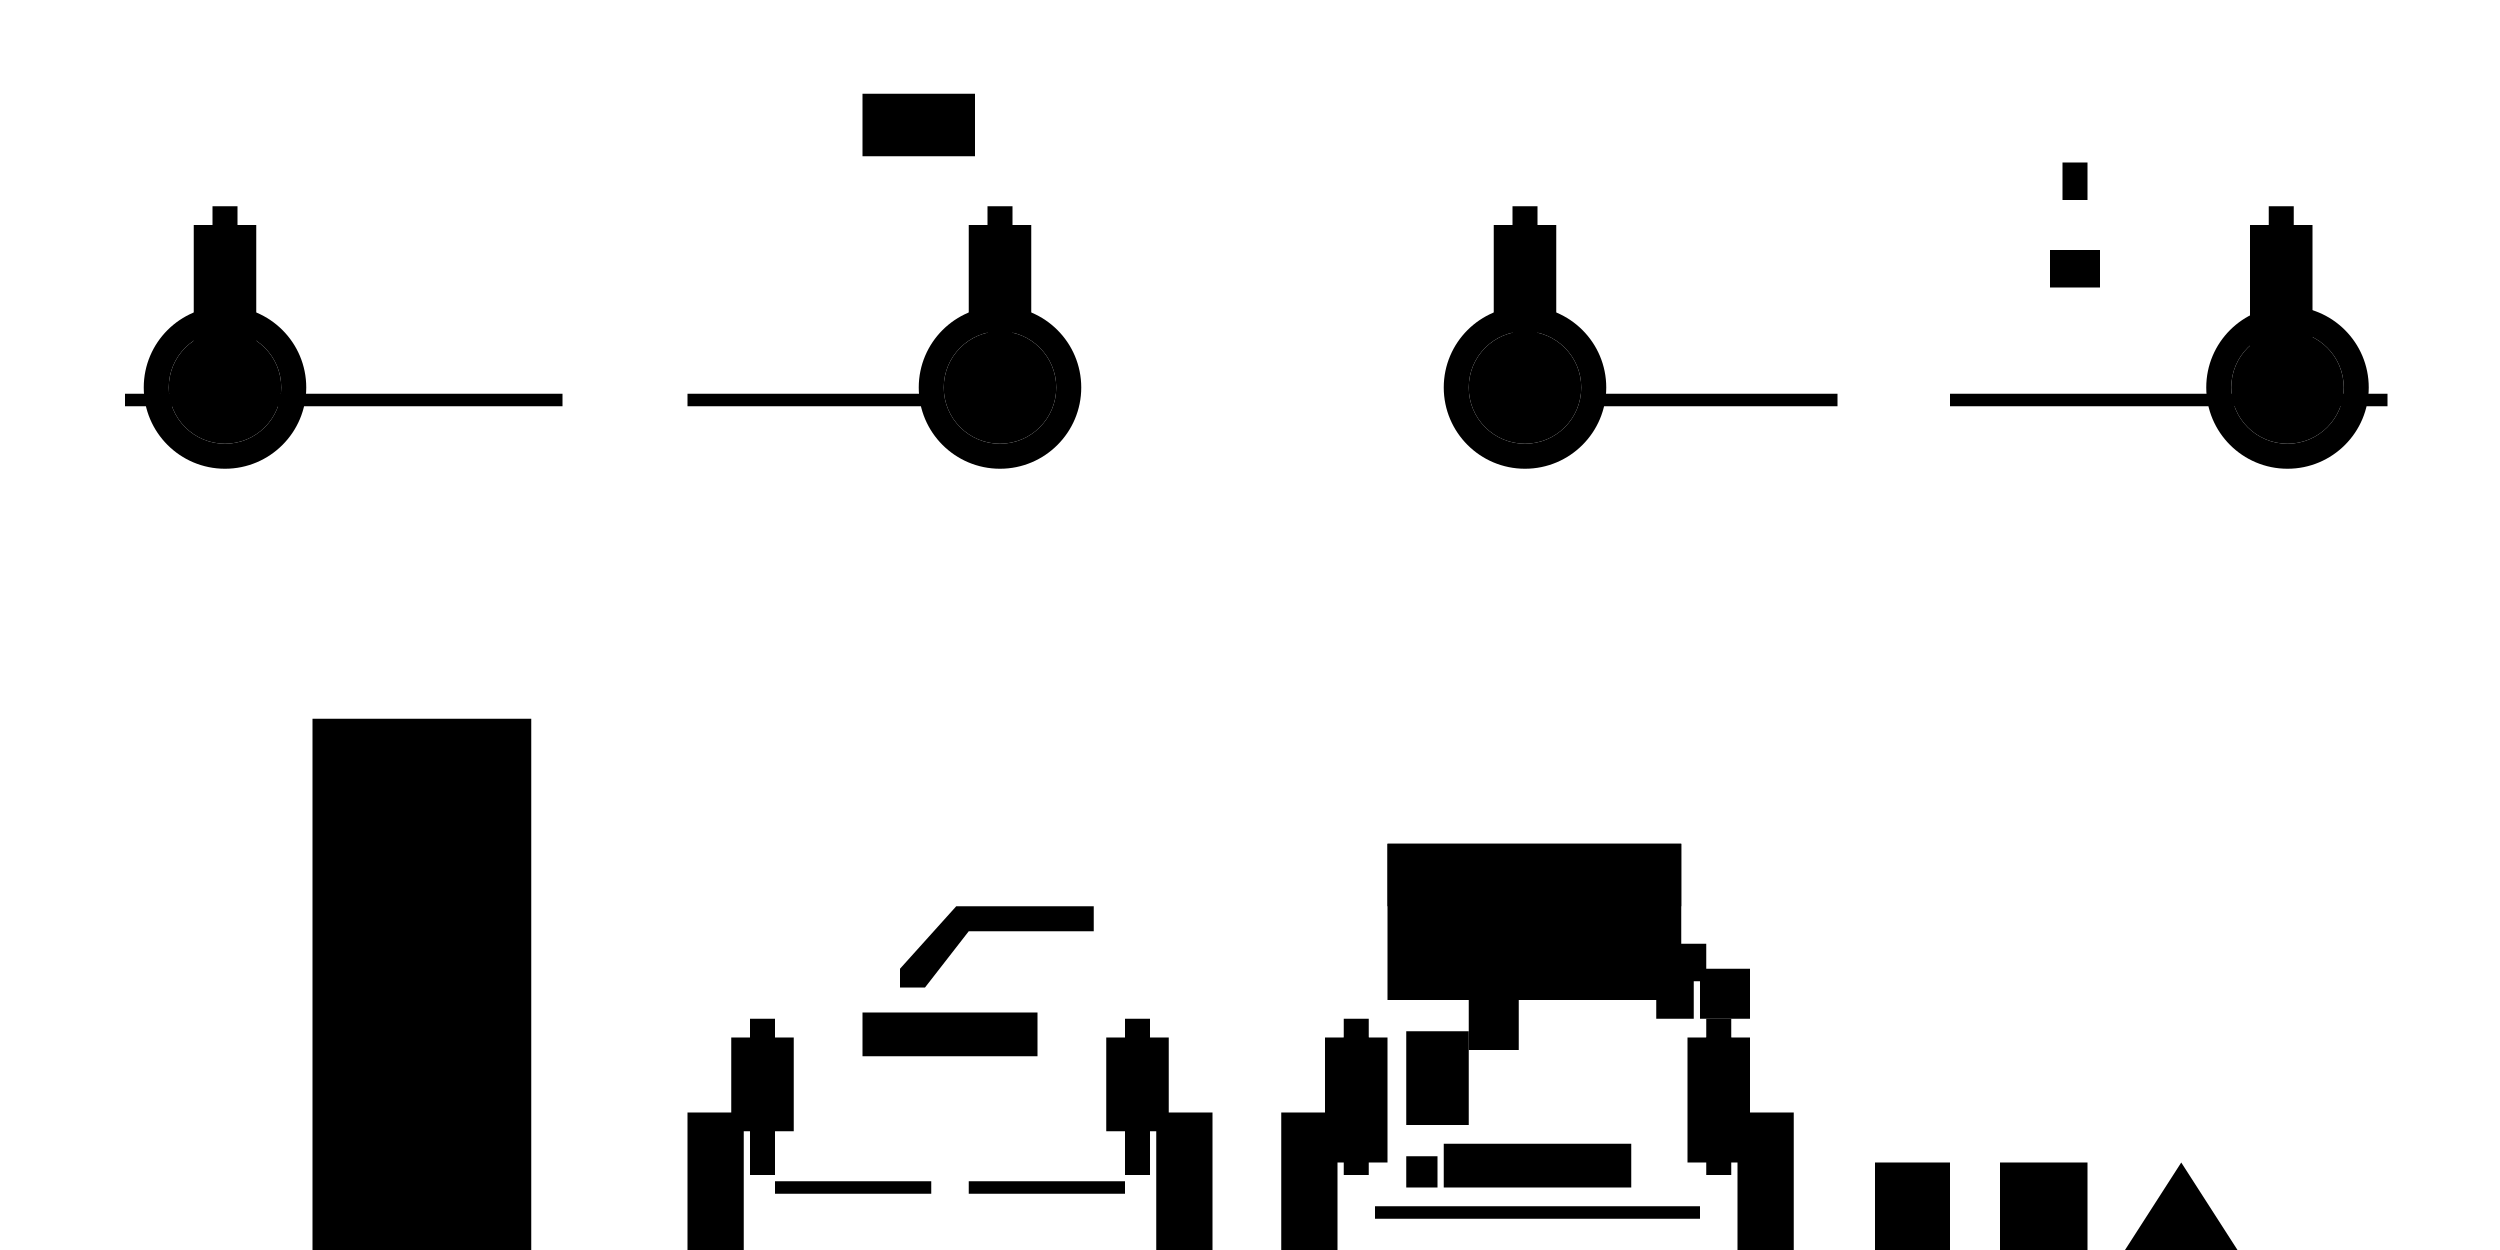
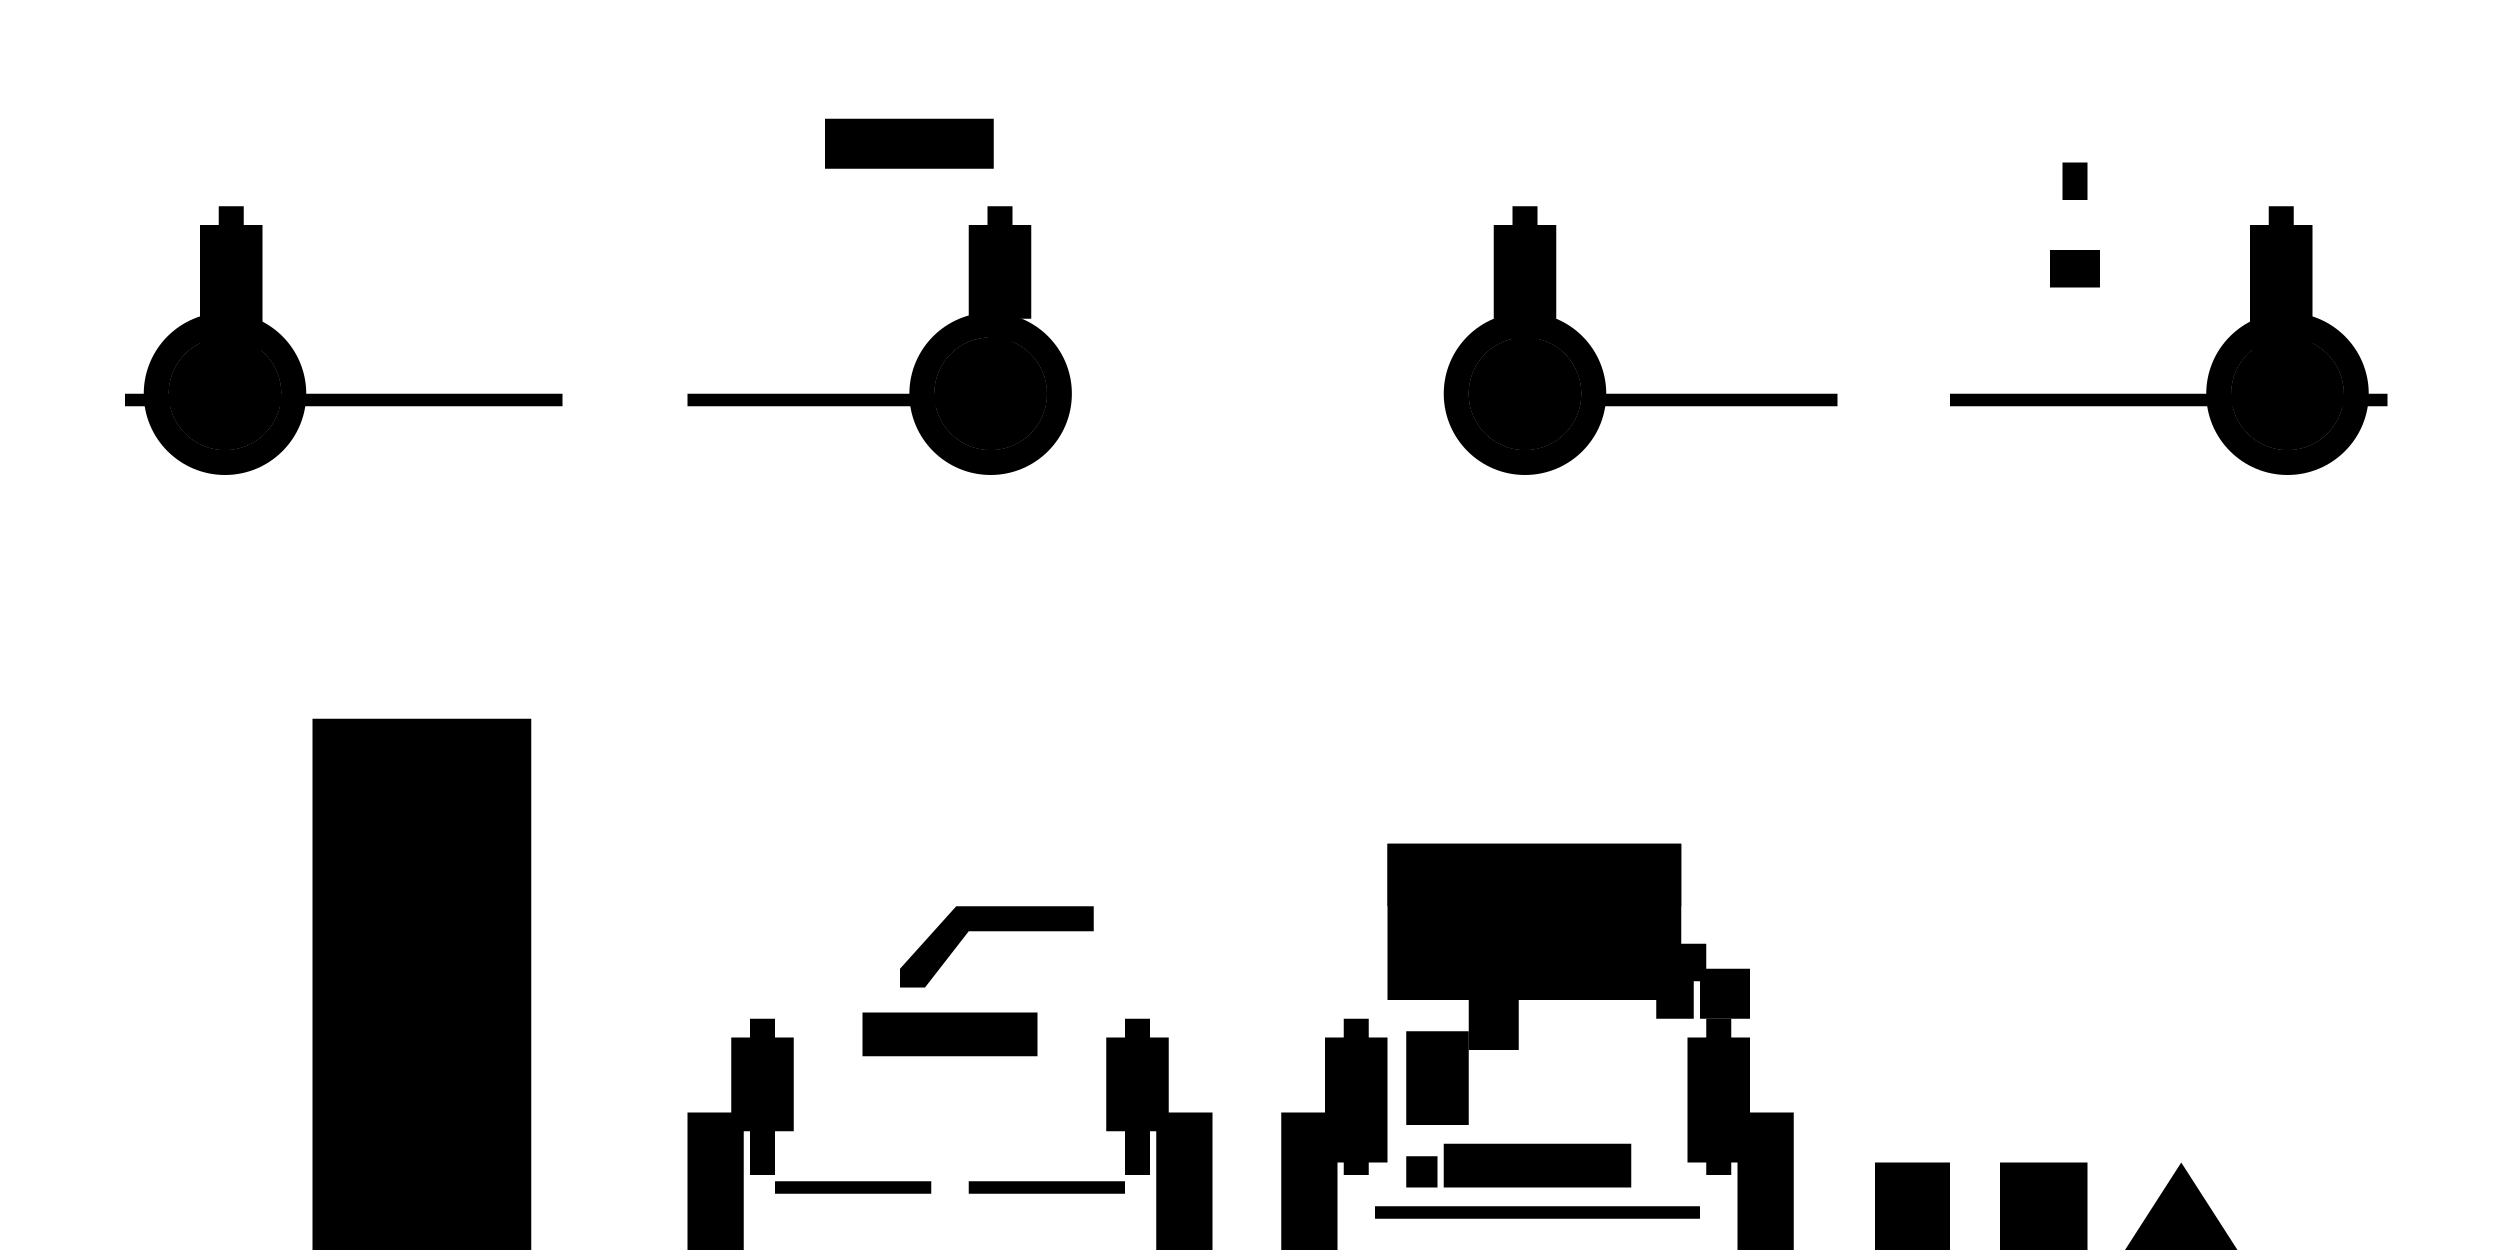
<svg xmlns="http://www.w3.org/2000/svg" class="imgoverlay" viewBox="0 0 400 200" preserveAspectRatio="xMidYMid meet">
  <rect id="amortisseur-arriere-1" x="158" y="33" width="4" height="25" class="piece " data-type="amortisseur-arriere" />
  <rect id="amortisseur-arriere-1" x="120" y="163" width="4" height="25" class="piece " data-type="amortisseur-arriere" />
  <rect id="amortisseur-arriere-2" x="242" y="33" width="4" height="25" class="piece " data-type="amortisseur-arriere" />
  <rect id="amortisseur-arriere-2" x="180" y="163" width="4" height="25" class="piece " data-type="amortisseur-arriere" />
-   <rect id="amortisseur-avant-1" x="34" y="33" width="4" height="25" class="piece " data-type="amortisseur-avant" />
+   <rect id="amortisseur-avant-1" x="35" y="33" width="4" height="25" class="piece " data-type="amortisseur-avant" />
  <rect id="amortisseur-avant-1" x="215" y="163" width="4" height="25" class="piece " data-type="amortisseur-avant" />
  <rect id="amortisseur-avant-2" x="363" y="33" width="4" height="25" class="piece " data-type="amortisseur-avant" />
  <rect id="amortisseur-avant-2" x="273" y="163" width="4" height="25" class="piece " data-type="amortisseur-avant" />
  <rect id="ressort-avant-1" x="212" y="166" width="10" height="20" class="piece " data-type="ressort-avant" />
  <rect id="ressort-avant-1" x="360" y="36" width="10" height="20" class="piece " data-type="ressort-avant" />
-   <rect id="ressort-avant-2" x="31" y="36" width="10" height="20" class="piece " data-type="ressort-avant" />
+   <rect id="ressort-avant-2" x="32" y="36" width="10" height="20" class="piece " data-type="ressort-avant" />
  <rect id="ressort-avant-2" x="270" y="166" width="10" height="20" class="piece " data-type="ressort-avant" />
  <rect id="ressort-arriere-1" x="177" y="166" width="10" height="15" class="piece " data-type="ressort-arriere" />
  <rect id="ressort-arriere-1" x="239" y="36" width="10" height="15" class="piece " data-type="ressort-arriere" />
  <rect id="ressort-arriere-2" x="155" y="36" width="10" height="15" class="piece " data-type="ressort-arriere" />
  <rect id="ressort-arriere-2" x="117" y="166" width="10" height="15" class="piece " data-type="ressort-arriere" />
  <rect id="protection-arriere-1" x="158" y="36" width="4" height="10" class="piece " data-type="protection-arriere" />
  <rect id="protection-arriere-1" x="120" y="166" width="4" height="10" class="piece " data-type="protection-arriere" />
  <rect id="protection-arriere-2" x="242" y="36" width="4" height="10" class="piece " data-type="protection-arriere" />
  <rect id="protection-arriere-2" x="180" y="166" width="4" height="10" class="piece " data-type="protection-arriere" />
-   <rect id="protection-avant-1" x="34" y="36" width="4" height="10" class="piece " data-type="protection-avant" />
+   <rect id="protection-avant-1" x="35" y="36" width="4" height="10" class="piece " data-type="protection-avant" />
  <rect id="protection-avant-1" x="215" y="166" width="4" height="10" class="piece " data-type="protection-avant" />
  <rect id="protection-avant-2" x="363" y="36" width="4" height="10" class="piece " data-type="protection-avant" />
  <rect id="protection-avant-2" x="273" y="166" width="4" height="10" class="piece " data-type="protection-avant" />
-   <circle id="enjoliveur-1" cx="36" cy="62" r="7" class="piece " data-type="enjoliveur" />
-   <circle id="enjoliveur-2" cx="160" cy="62" r="7" class="piece " data-type="enjoliveur" />
-   <circle id="enjoliveur-3" cx="244" cy="62" r="7" class="piece " data-type="enjoliveur" />
-   <circle id="enjoliveur-4" cx="366" cy="62" r="7" class="piece " data-type="enjoliveur" />
-   <circle id="jante-1" cx="36" cy="62" r="9" class="piece " data-type="jante" />
-   <circle id="jante-2" cx="160" cy="62" r="9" class="piece " data-type="jante" />
-   <circle id="jante-3" cx="244" cy="62" r="9" class="piece " data-type="jante" />
-   <circle id="jante-4" cx="366" cy="62" r="9" class="piece " data-type="jante" />
-   <path id="pneu-1" class="piece " data-type="pneu" d="         M 36,62         m -13,0         a 13,13 0 1,0 26,0         a 13,13 0 1,0 -26,0         M 36,62         m -9,0         a 9,9 0 1,0 18,0         a 9,9 0 1,0 -18,0     " fill-rule="evenodd" />
+   <circle id="enjoliveur-1" cx="36" cy="63" r="9" class="piece " data-type="enjoliveur" />
+   <circle id="enjoliveur-2" cx="158.5" cy="63" r="9" class="piece " data-type="enjoliveur" />
+   <circle id="enjoliveur-3" cx="244" cy="63" r="9" class="piece " data-type="enjoliveur" />
+   <circle id="enjoliveur-4" cx="366" cy="63" r="9" class="piece " data-type="enjoliveur" />
+   <circle id="jante-1" cx="36" cy="63" r="9" class="piece " data-type="jante" />
+   <circle id="jante-2" cx="158.5" cy="63" r="9" class="piece " data-type="jante" />
+   <circle id="jante-3" cx="244" cy="63" r="9" class="piece " data-type="jante" />
+   <circle id="jante-4" cx="366" cy="63" r="9" class="piece " data-type="jante" />
+   <path id="pneu-1" class="piece " data-type="pneu" d="         M 36,63         m -13,0         a 13,13 0 1,0 26,0         a 13,13 0 1,0 -26,0         M 36,63         m -9,0         a 9,9 0 1,0 18,0         a 9,9 0 1,0 -18,0     " fill-rule="evenodd" />
  <rect id="pneu-1" x="278" y="178" width="9" height="26" class="piece " data-type="pneu" />
-   <path id="pneu-2" class="piece " data-type="pneu" d="         M 160,62         m -13,0         a 13,13 0 1,0 26,0         a 13,13 0 1,0 -26,0         M 160,62         m -9,0         a 9,9 0 1,0 18,0         a 9,9 0 1,0 -18,0     " fill-rule="evenodd" />
+   <path id="pneu-2" class="piece " data-type="pneu" d="         M 158.5,63         m -13,0         a 13,13 0 1,0 26,0         a 13,13 0 1,0 -26,0         M 158.5,63         m -9,0         a 9,9 0 1,0 18,0         a 9,9 0 1,0 -18,0     " fill-rule="evenodd" />
  <rect id="pneu-2" x="110" y="178" width="9" height="26" class="piece " data-type="pneu" />
-   <path id="pneu-3" class="piece " data-type="pneu" d="         M 244,62         m -13,0         a 13,13 0 1,0 26,0         a 13,13 0 1,0 -26,0         M 244,62         m -9,0         a 9,9 0 1,0 18,0         a 9,9 0 1,0 -18,0     " fill-rule="evenodd" />
+   <path id="pneu-3" class="piece " data-type="pneu" d="         M 244,63         m -13,0         a 13,13 0 1,0 26,0         a 13,13 0 1,0 -26,0         M 244,63         m -9,0         a 9,9 0 1,0 18,0         a 9,9 0 1,0 -18,0     " fill-rule="evenodd" />
  <rect id="pneu-3" x="185" y="178" width="9" height="26" class="piece " data-type="pneu" />
-   <path id="pneu-4" class="piece " data-type="pneu" d="         M 366,62         m -13,0         a 13,13 0 1,0 26,0         a 13,13 0 1,0 -26,0         M 366,62         m -9,0         a 9,9 0 1,0 18,0         a 9,9 0 1,0 -18,0     " fill-rule="evenodd" />
+   <path id="pneu-4" class="piece " data-type="pneu" d="         M 366,63         m -13,0         a 13,13 0 1,0 26,0         a 13,13 0 1,0 -26,0         M 366,63         m -9,0         a 9,9 0 1,0 18,0         a 9,9 0 1,0 -18,0     " fill-rule="evenodd" />
  <rect id="pneu-1" x="205" y="178" width="9" height="26" class="piece " data-type="pneu" />
  <rect id="plaque-immat-1" x="138" y="162" width="28" height="7" class="piece " data-type="plaque-immat" />
  <rect id="plaque-immat-2" x="231" y="183" width="30" height="7" class="piece " data-type="plaque-immat" />
  <rect id="plaque-protection-reservoir-1" x="124" y="189" width="25" height="2" class="piece " data-type="plaque-protection-reservoir" />
  <rect id="plaque-protection-reservoir-2" x="155" y="189" width="25" height="2" class="piece " data-type="plaque-protection-reservoir" />
  <rect id="plaque-protection-reservoir-1" x="110" y="63" width="40" height="2" class="piece " data-type="plaque-protection-reservoir" />
  <rect id="plaque-protection-reservoir-2" x="254" y="63" width="40" height="2" class="piece " data-type="plaque-protection-reservoir" />
  <rect id="plaque-protection-moteur-1" x="220" y="193" width="52" height="2" class="piece " data-type="plaque-protection-moteur" />
  <rect id="plaque-protection-moteur-1" x="20" y="63" width="70" height="2" class="piece " data-type="plaque-protection-moteur" />
  <rect id="plaque-protection-moteur-1" x="312" y="63" width="70" height="2" class="piece " data-type="plaque-protection-moteur" />
  <rect id="support-smartphone-1" x="330" y="26" width="4" height="6" class="piece " data-type="support-smartphone" />
  <rect id="autoradio-1" x="328" y="40" width="8" height="6" class="piece " data-type="autoradio" />
-   <rect id="sticker-rallye-1" x="138" y="15" width="18" height="10" class="piece " data-type="sticker-rallye" />
+   <rect id="sticker-rallye-1" x="132" y="19" width="27" height="8" class="piece " data-type="sticker-rallye" />
  <rect id="cric-1" x="300" y="186" width="12" height="14" class="piece " data-type="cric" />
  <rect id="compresseur-1" x="320" y="186" width="14" height="14" class="piece " data-type="compresseur" />
  <polygon id="pack-secu-1" points="349 186, 340 200, 358 200" class="piece " data-type="pack-secu" />
  <rect id="combinaison-1" x="50" y="115" width="35" height="85" class="piece " data-type="combinaison" />
  <rect id="essuie-glace-avant-1" x="228" y="151" width="45" height="6" class="piece " data-type="essuie-glace-avant" />
  <polygon id="essuie-glace-arriere-1" points="148 158, 144 158, 144 155, 153 145, 175 145, 175 149, 155 149" class="piece " data-type="essuie-glace-arriere" />
  <rect id="lave-glace-1" x="265" y="155" width="6" height="8" class="piece " data-type="lave-glace" />
  <rect id="refroidissement-1" x="272" y="155" width="8" height="8" class="piece " data-type="refroidissement" />
  <rect id="courroie-1" x="225" y="165" width="10" height="15" class="piece " data-type="courroie" />
  <rect id="filtre-huile-1" x="225" y="185" width="5" height="5" class="piece " data-type="filtre-huile" />
  <rect id="filtre-air-1" x="235" y="160" width="8" height="8" class="piece " data-type="filtre-air" />
  <rect id="filet-1" x="222" y="135" width="47" height="25" class="piece " data-type="filet" />
  <polygon id="etais-1" points="222 135, 269 135, 269 145, 256 145, 256 160, 235 160, 235 145, 222 145" width="47" height="25" class="piece " data-type="etais" />
</svg>
